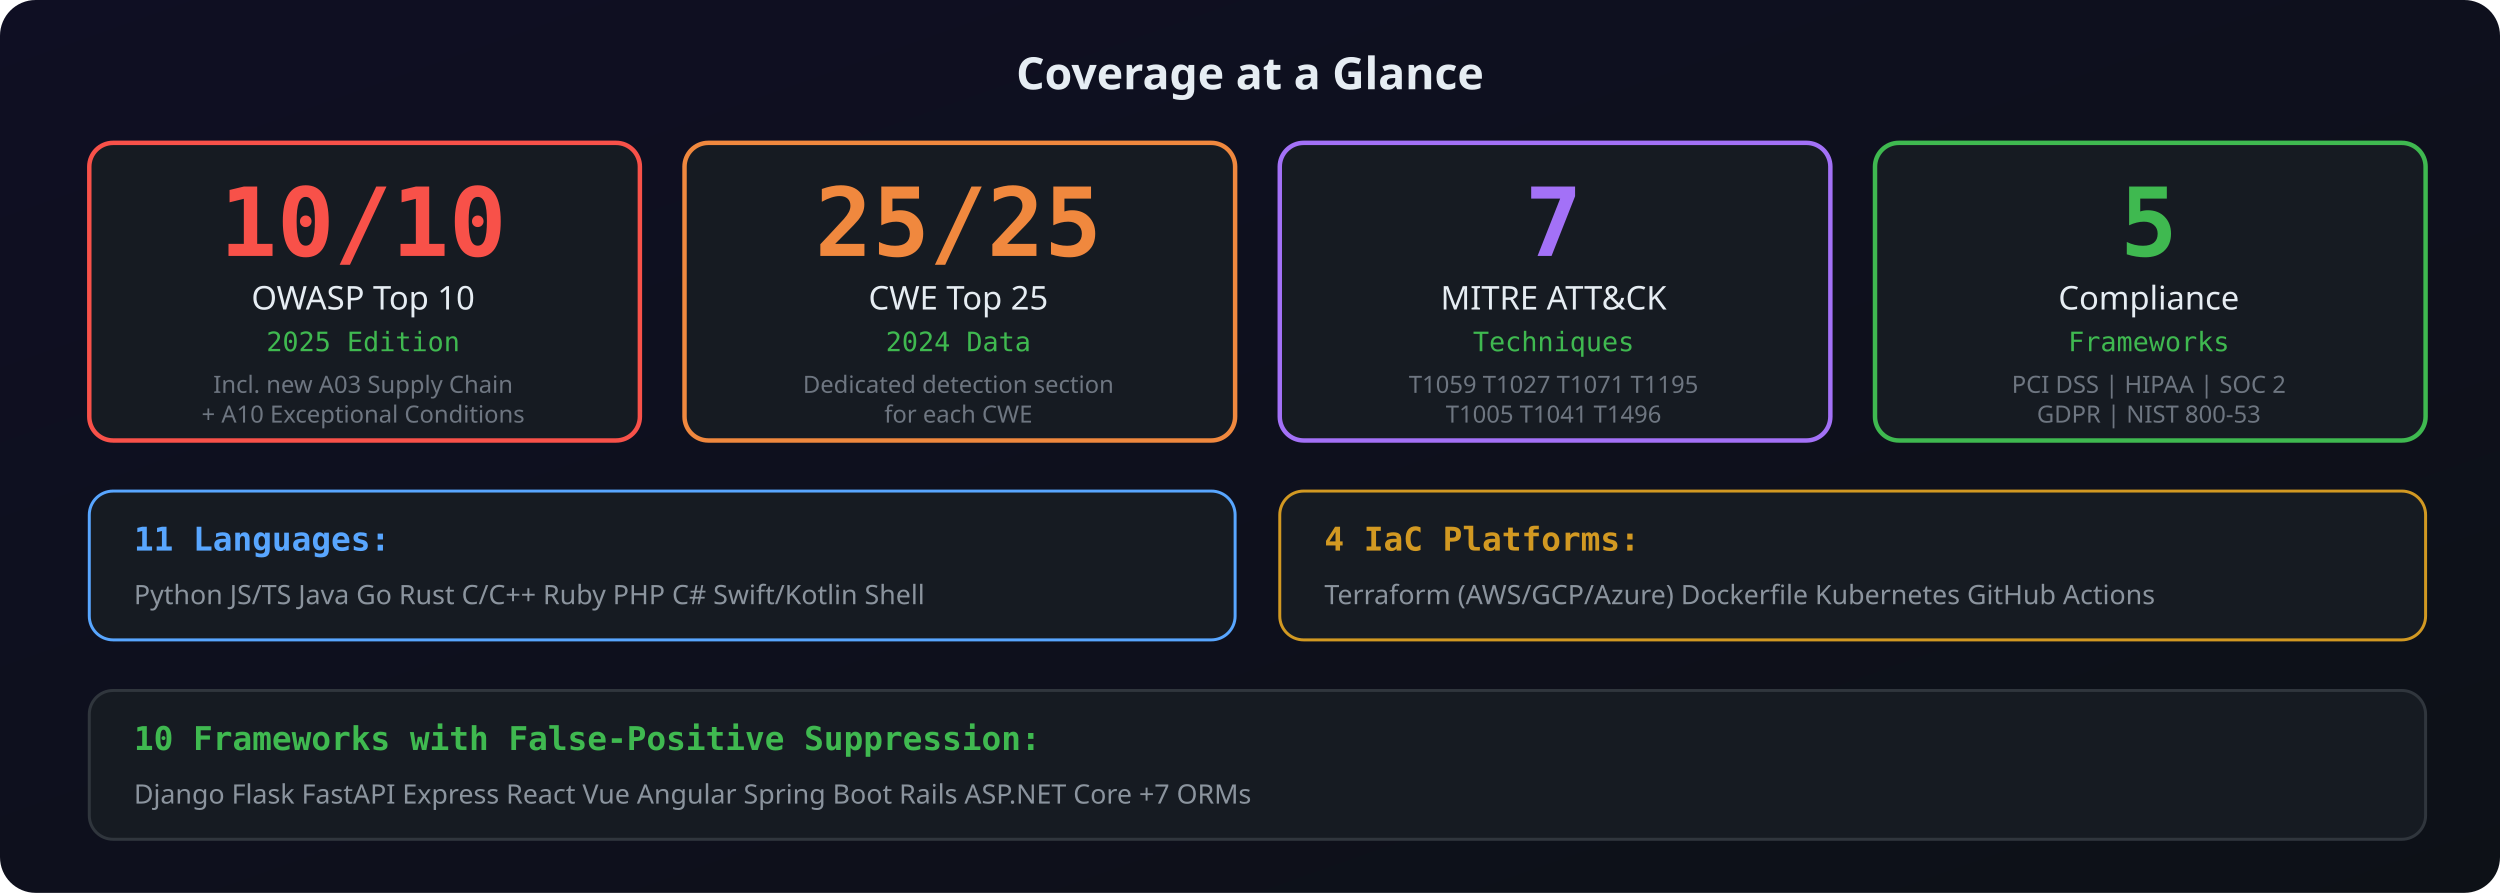
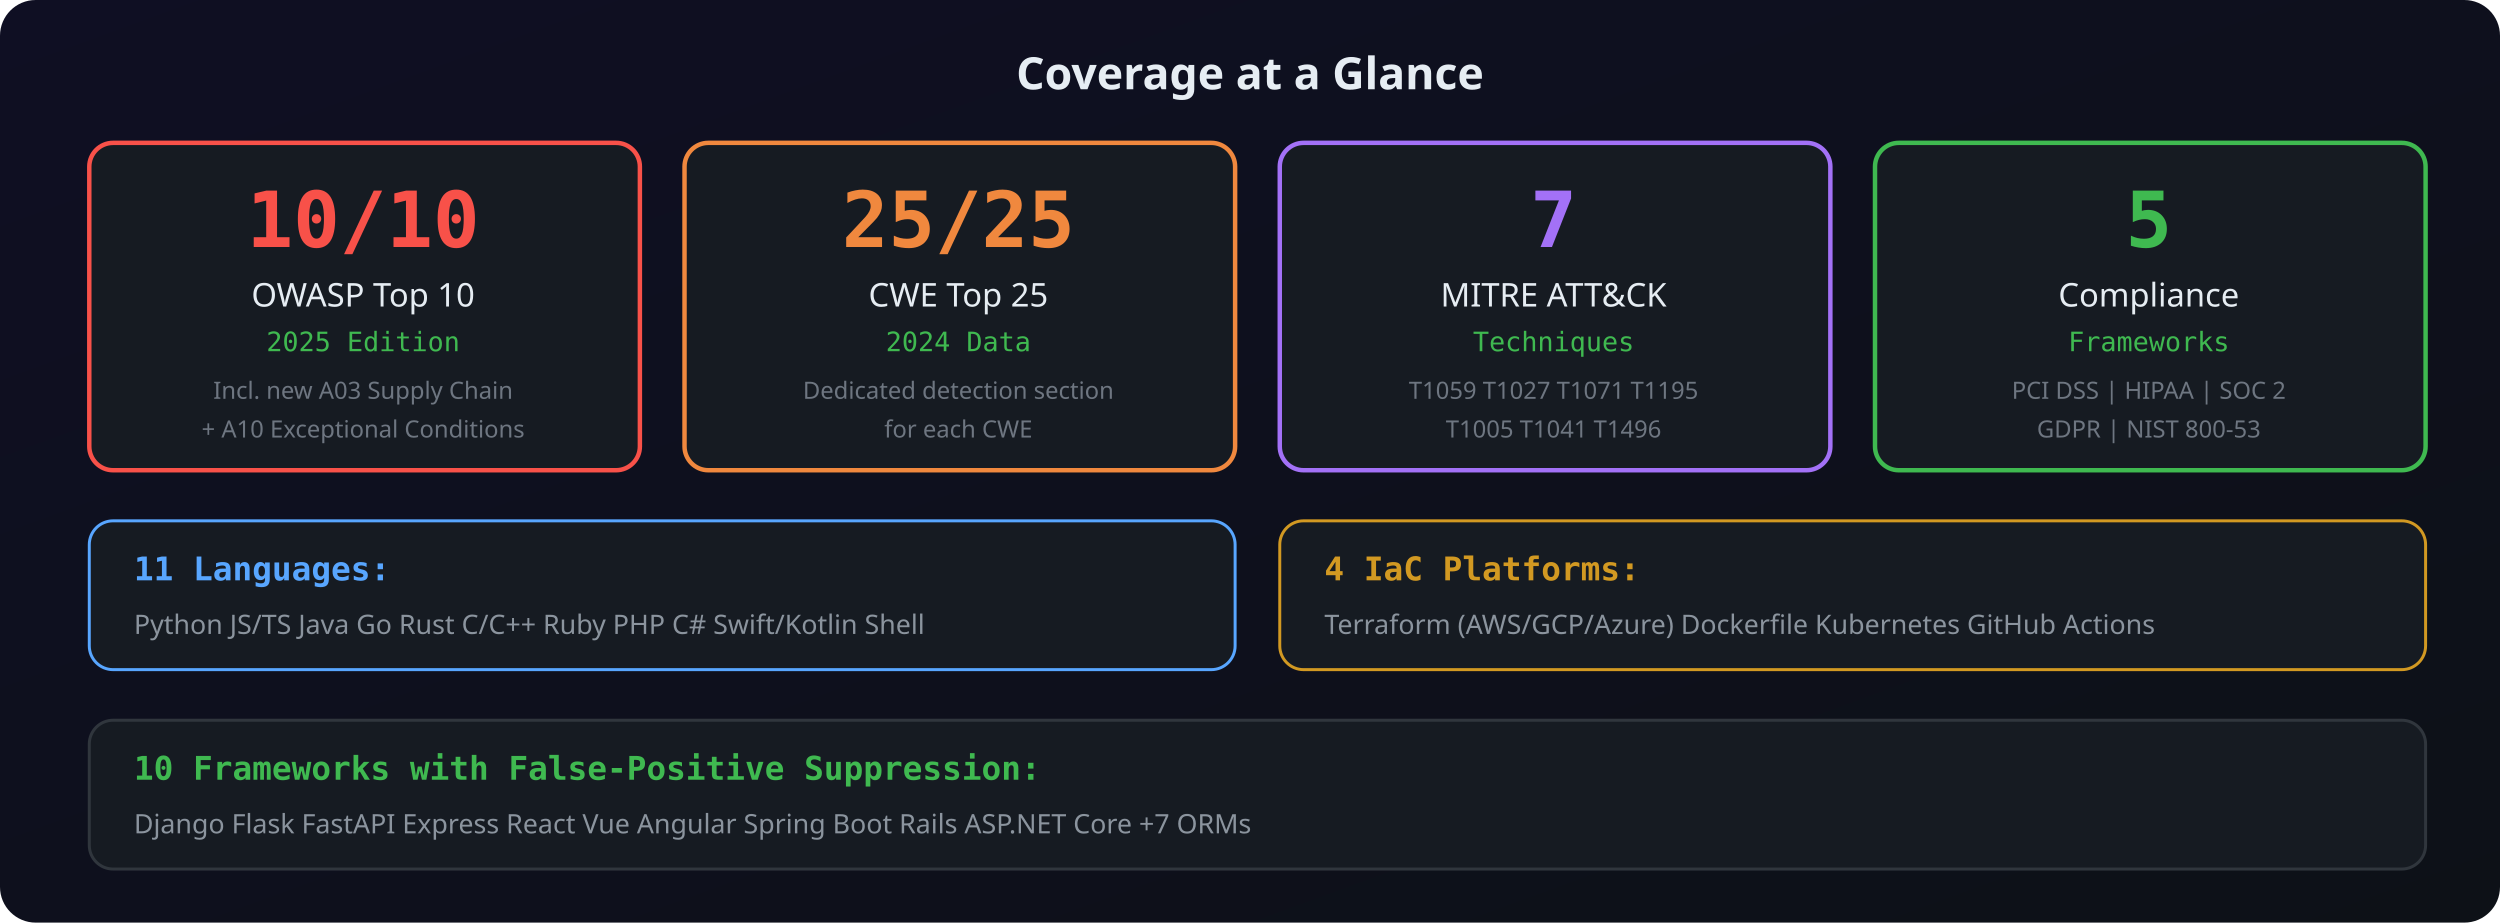
- <svg xmlns="http://www.w3.org/2000/svg" viewBox="0 0 840 300" width="840" height="300">
+ <svg xmlns="http://www.w3.org/2000/svg" viewBox="0 0 840 310" width="840" height="310">
  <defs>
    <linearGradient id="bgC" x1="0%" y1="0%" x2="100%" y2="100%">
      <stop offset="0%" style="stop-color:#0f0f23" />
      <stop offset="100%" style="stop-color:#0d1117" />
    </linearGradient>
  </defs>
-   <rect width="840" height="300" rx="12" fill="url(#bgC)" />
+   <rect width="840" height="310" rx="12" fill="url(#bgC)" />
  <text x="420" y="30" font-family="system-ui,sans-serif" font-size="15" font-weight="600" fill="#e6edf3" text-anchor="middle">Coverage at a Glance</text>
  <g transform="translate(30, 48)">
-     <rect x="0" y="0" width="185" height="100" rx="8" fill="#161b22" stroke="#f85149" stroke-width="1.5" />
-     <text x="92" y="38" font-family="monospace" font-size="32" font-weight="700" fill="#f85149" text-anchor="middle">10/10</text>
-     <text x="92" y="56" font-family="system-ui,sans-serif" font-size="11" fill="#e6edf3" text-anchor="middle">OWASP Top 10</text>
+     <rect x="0" y="0" width="185" height="110" rx="8" fill="#161b22" stroke="#f85149" stroke-width="1.5" />
+     <text x="92" y="35" font-family="monospace" font-size="26" font-weight="700" fill="#f85149" text-anchor="middle">10/10</text>
+     <text x="92" y="55" font-family="system-ui,sans-serif" font-size="11" fill="#e6edf3" text-anchor="middle">OWASP Top 10</text>
    <text x="92" y="70" font-family="monospace" font-size="9" fill="#3fb950" text-anchor="middle">2025 Edition</text>
-     <text x="92" y="84" font-family="system-ui,sans-serif" font-size="8" fill="#6e7681" text-anchor="middle">Incl. new A03 Supply Chain</text>
-     <text x="92" y="94" font-family="system-ui,sans-serif" font-size="8" fill="#6e7681" text-anchor="middle">+ A10 Exceptional Conditions</text>
-     <rect x="200" y="0" width="185" height="100" rx="8" fill="#161b22" stroke="#f0883e" stroke-width="1.5" />
-     <text x="292" y="38" font-family="monospace" font-size="32" font-weight="700" fill="#f0883e" text-anchor="middle">25/25</text>
-     <text x="292" y="56" font-family="system-ui,sans-serif" font-size="11" fill="#e6edf3" text-anchor="middle">CWE Top 25</text>
+     <text x="92" y="86" font-family="system-ui,sans-serif" font-size="8" fill="#6e7681" text-anchor="middle">Incl. new A03 Supply Chain</text>
+     <text x="92" y="99" font-family="system-ui,sans-serif" font-size="8" fill="#6e7681" text-anchor="middle">+ A10 Exceptional Conditions</text>
+     <rect x="200" y="0" width="185" height="110" rx="8" fill="#161b22" stroke="#f0883e" stroke-width="1.5" />
+     <text x="292" y="35" font-family="monospace" font-size="26" font-weight="700" fill="#f0883e" text-anchor="middle">25/25</text>
+     <text x="292" y="55" font-family="system-ui,sans-serif" font-size="11" fill="#e6edf3" text-anchor="middle">CWE Top 25</text>
    <text x="292" y="70" font-family="monospace" font-size="9" fill="#3fb950" text-anchor="middle">2024 Data</text>
-     <text x="292" y="84" font-family="system-ui,sans-serif" font-size="8" fill="#6e7681" text-anchor="middle">Dedicated detection section</text>
-     <text x="292" y="94" font-family="system-ui,sans-serif" font-size="8" fill="#6e7681" text-anchor="middle">for each CWE</text>
-     <rect x="400" y="0" width="185" height="100" rx="8" fill="#161b22" stroke="#a371f7" stroke-width="1.5" />
-     <text x="492" y="38" font-family="monospace" font-size="32" font-weight="700" fill="#a371f7" text-anchor="middle">7</text>
-     <text x="492" y="56" font-family="system-ui,sans-serif" font-size="11" fill="#e6edf3" text-anchor="middle">MITRE ATT&amp;CK</text>
+     <text x="292" y="86" font-family="system-ui,sans-serif" font-size="8" fill="#6e7681" text-anchor="middle">Dedicated detection section</text>
+     <text x="292" y="99" font-family="system-ui,sans-serif" font-size="8" fill="#6e7681" text-anchor="middle">for each CWE</text>
+     <rect x="400" y="0" width="185" height="110" rx="8" fill="#161b22" stroke="#a371f7" stroke-width="1.5" />
+     <text x="492" y="35" font-family="monospace" font-size="26" font-weight="700" fill="#a371f7" text-anchor="middle">7</text>
+     <text x="492" y="55" font-family="system-ui,sans-serif" font-size="11" fill="#e6edf3" text-anchor="middle">MITRE ATT&amp;CK</text>
    <text x="492" y="70" font-family="monospace" font-size="9" fill="#3fb950" text-anchor="middle">Techniques</text>
-     <text x="492" y="84" font-family="system-ui,sans-serif" font-size="8" fill="#6e7681" text-anchor="middle">T1059 T1027 T1071 T1195</text>
-     <text x="492" y="94" font-family="system-ui,sans-serif" font-size="8" fill="#6e7681" text-anchor="middle">T1005 T1041 T1496</text>
-     <rect x="600" y="0" width="185" height="100" rx="8" fill="#161b22" stroke="#3fb950" stroke-width="1.5" />
-     <text x="692" y="38" font-family="monospace" font-size="32" font-weight="700" fill="#3fb950" text-anchor="middle">5</text>
-     <text x="692" y="56" font-family="system-ui,sans-serif" font-size="11" fill="#e6edf3" text-anchor="middle">Compliance</text>
+     <text x="492" y="86" font-family="system-ui,sans-serif" font-size="8" fill="#6e7681" text-anchor="middle">T1059 T1027 T1071 T1195</text>
+     <text x="492" y="99" font-family="system-ui,sans-serif" font-size="8" fill="#6e7681" text-anchor="middle">T1005 T1041 T1496</text>
+     <rect x="600" y="0" width="185" height="110" rx="8" fill="#161b22" stroke="#3fb950" stroke-width="1.5" />
+     <text x="692" y="35" font-family="monospace" font-size="26" font-weight="700" fill="#3fb950" text-anchor="middle">5</text>
+     <text x="692" y="55" font-family="system-ui,sans-serif" font-size="11" fill="#e6edf3" text-anchor="middle">Compliance</text>
    <text x="692" y="70" font-family="monospace" font-size="9" fill="#3fb950" text-anchor="middle">Frameworks</text>
-     <text x="692" y="84" font-family="system-ui,sans-serif" font-size="8" fill="#6e7681" text-anchor="middle">PCI DSS | HIPAA | SOC 2</text>
-     <text x="692" y="94" font-family="system-ui,sans-serif" font-size="8" fill="#6e7681" text-anchor="middle">GDPR | NIST 800-53</text>
+     <text x="692" y="86" font-family="system-ui,sans-serif" font-size="8" fill="#6e7681" text-anchor="middle">PCI DSS | HIPAA | SOC 2</text>
+     <text x="692" y="99" font-family="system-ui,sans-serif" font-size="8" fill="#6e7681" text-anchor="middle">GDPR | NIST 800-53</text>
  </g>
-   <g transform="translate(30, 165)">
+   <g transform="translate(30, 175)">
    <rect x="0" y="0" width="385" height="50" rx="8" fill="#161b22" stroke="#58a6ff" stroke-width="1" />
    <text x="15" y="20" font-family="monospace" font-size="11" font-weight="600" fill="#58a6ff">11 Languages:</text>
    <text x="15" y="38" font-family="system-ui,sans-serif" font-size="9" fill="#8b949e">Python  JS/TS  Java  Go  Rust  C/C++  Ruby  PHP  C#  Swift/Kotlin  Shell</text>
    <rect x="400" y="0" width="385" height="50" rx="8" fill="#161b22" stroke="#d29922" stroke-width="1" />
    <text x="415" y="20" font-family="monospace" font-size="11" font-weight="600" fill="#d29922">4 IaC Platforms:</text>
    <text x="415" y="38" font-family="system-ui,sans-serif" font-size="9" fill="#8b949e">Terraform (AWS/GCP/Azure)  Dockerfile  Kubernetes  GitHub Actions</text>
  </g>
-   <g transform="translate(30, 232)">
+   <g transform="translate(30, 242)">
    <rect x="0" y="0" width="785" height="50" rx="8" fill="#161b22" stroke="#30363d" stroke-width="1" />
    <text x="15" y="20" font-family="monospace" font-size="11" font-weight="600" fill="#3fb950">10 Frameworks with False-Positive Suppression:</text>
    <text x="15" y="38" font-family="system-ui,sans-serif" font-size="9" fill="#8b949e">Django  Flask  FastAPI  Express  React  Vue  Angular  Spring Boot  Rails  ASP.NET Core  +7 ORMs</text>
  </g>
</svg>
